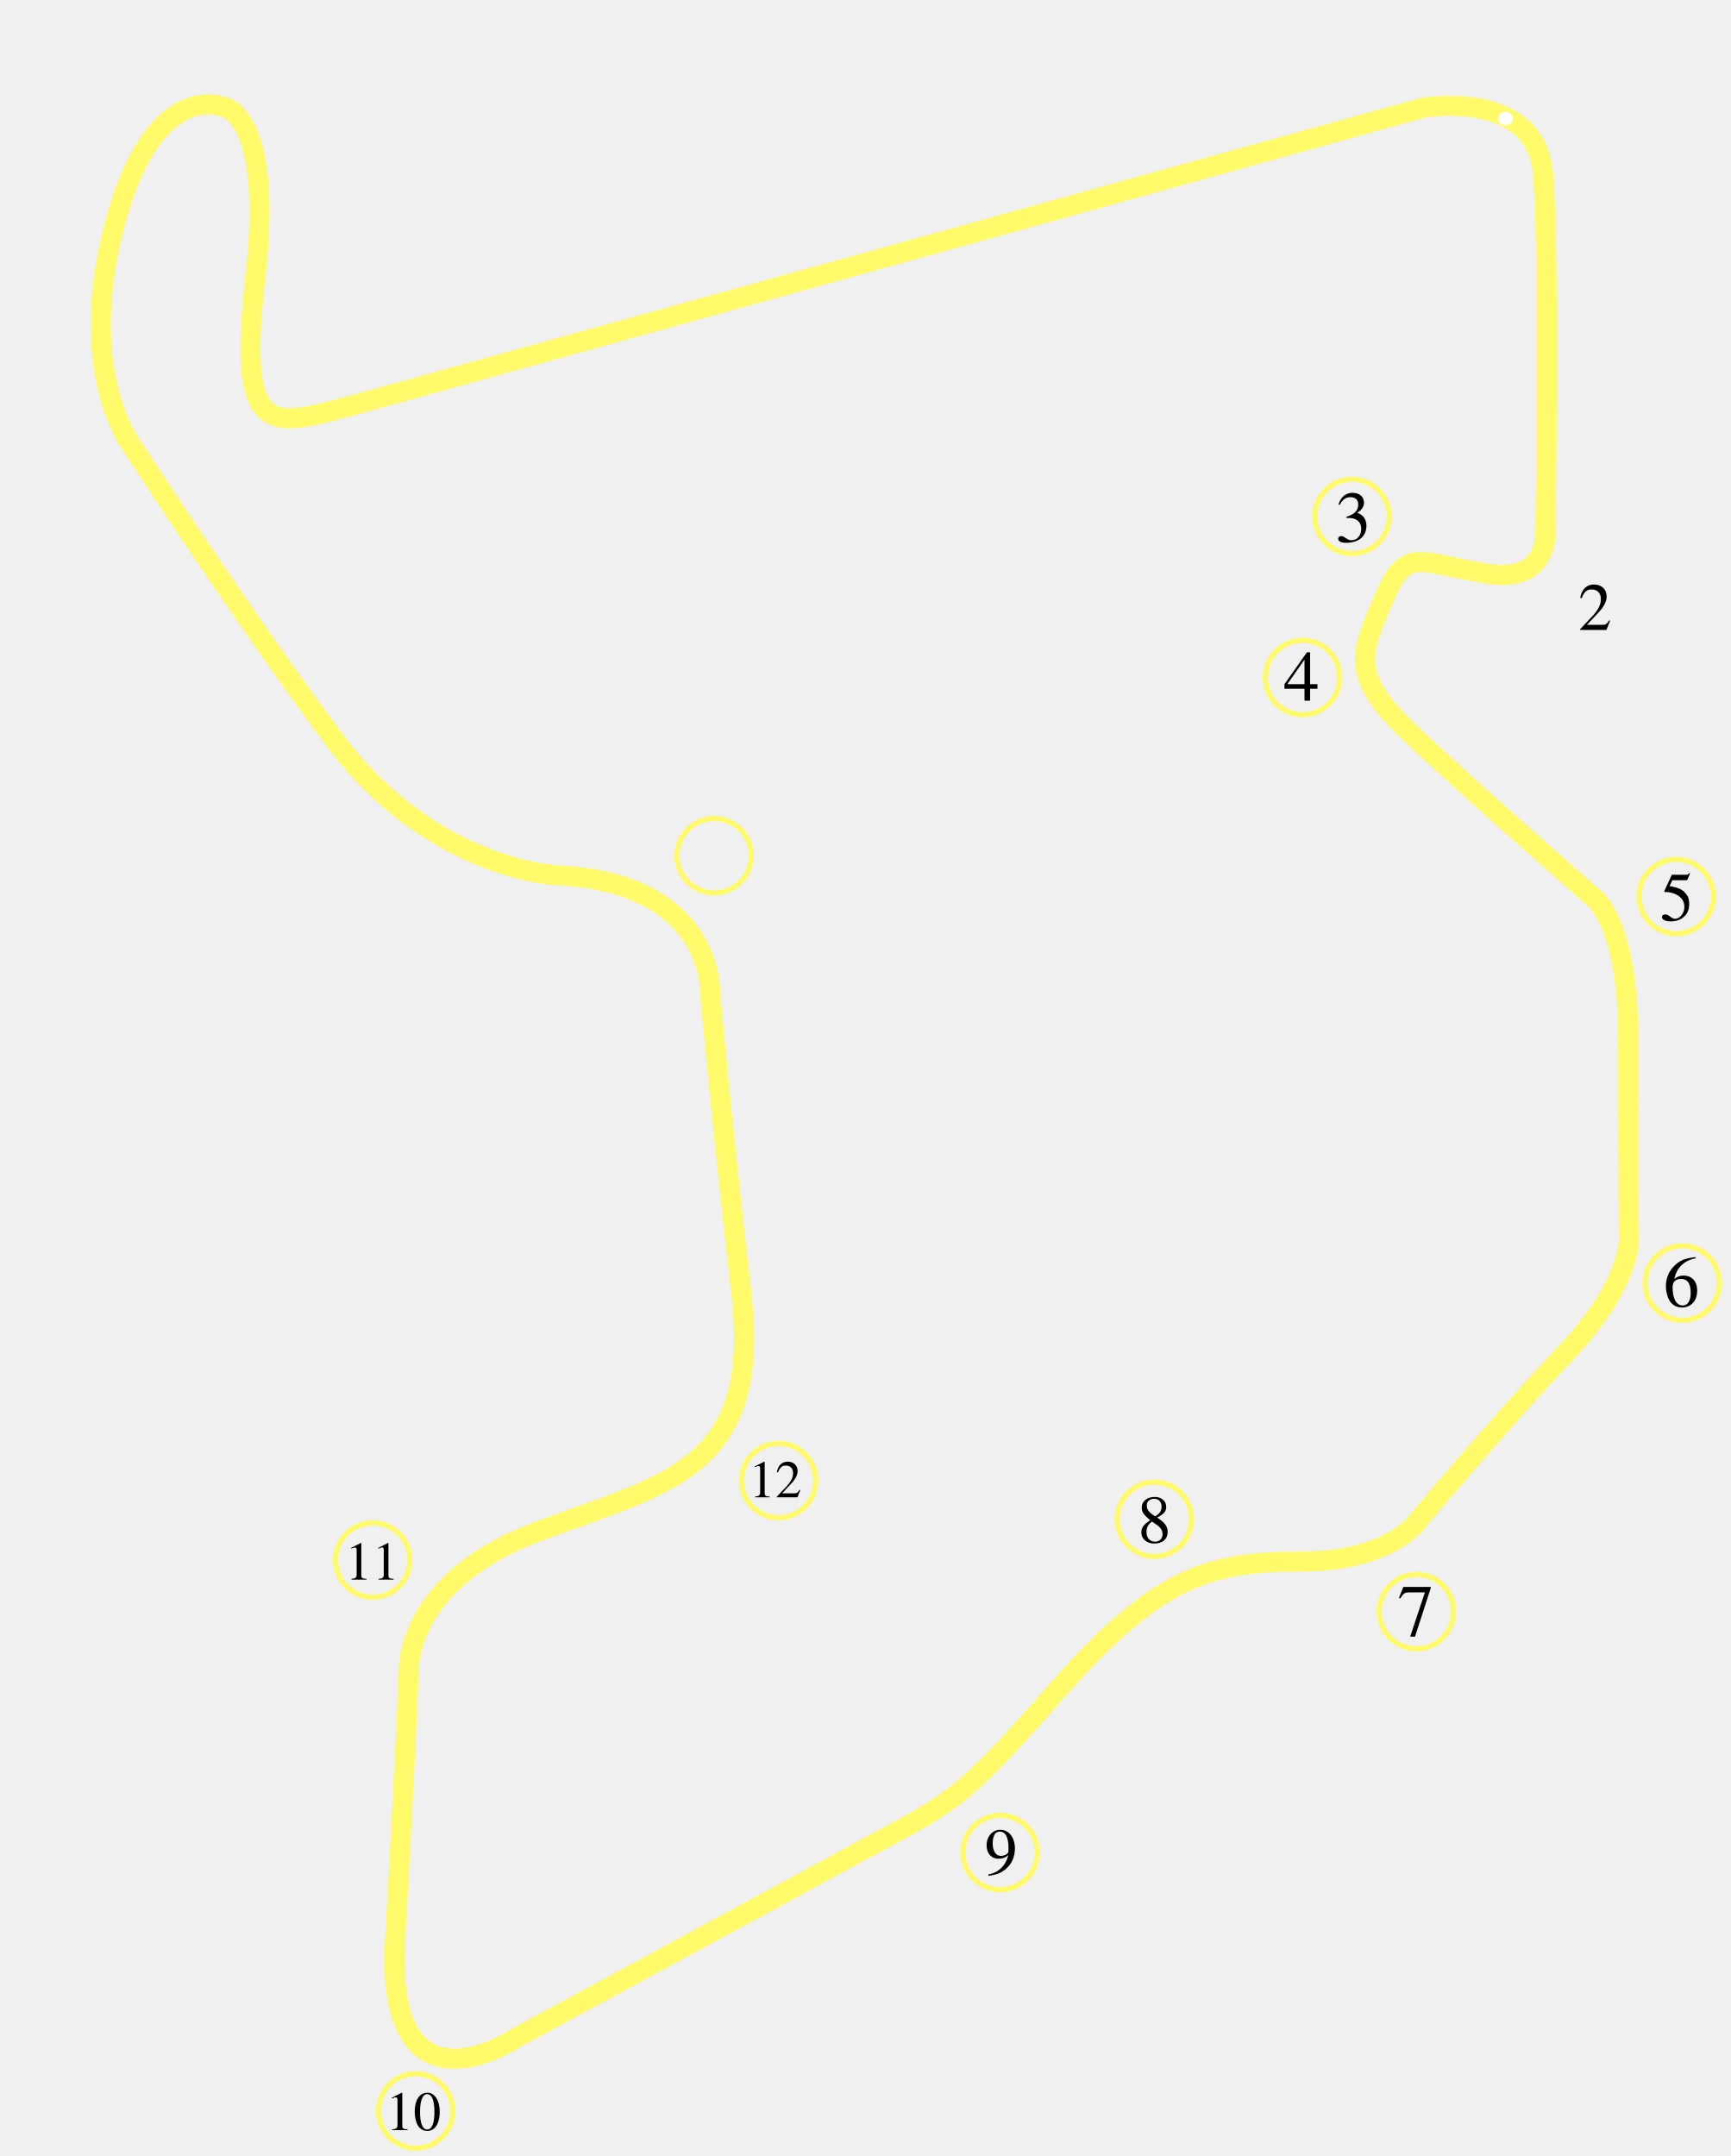
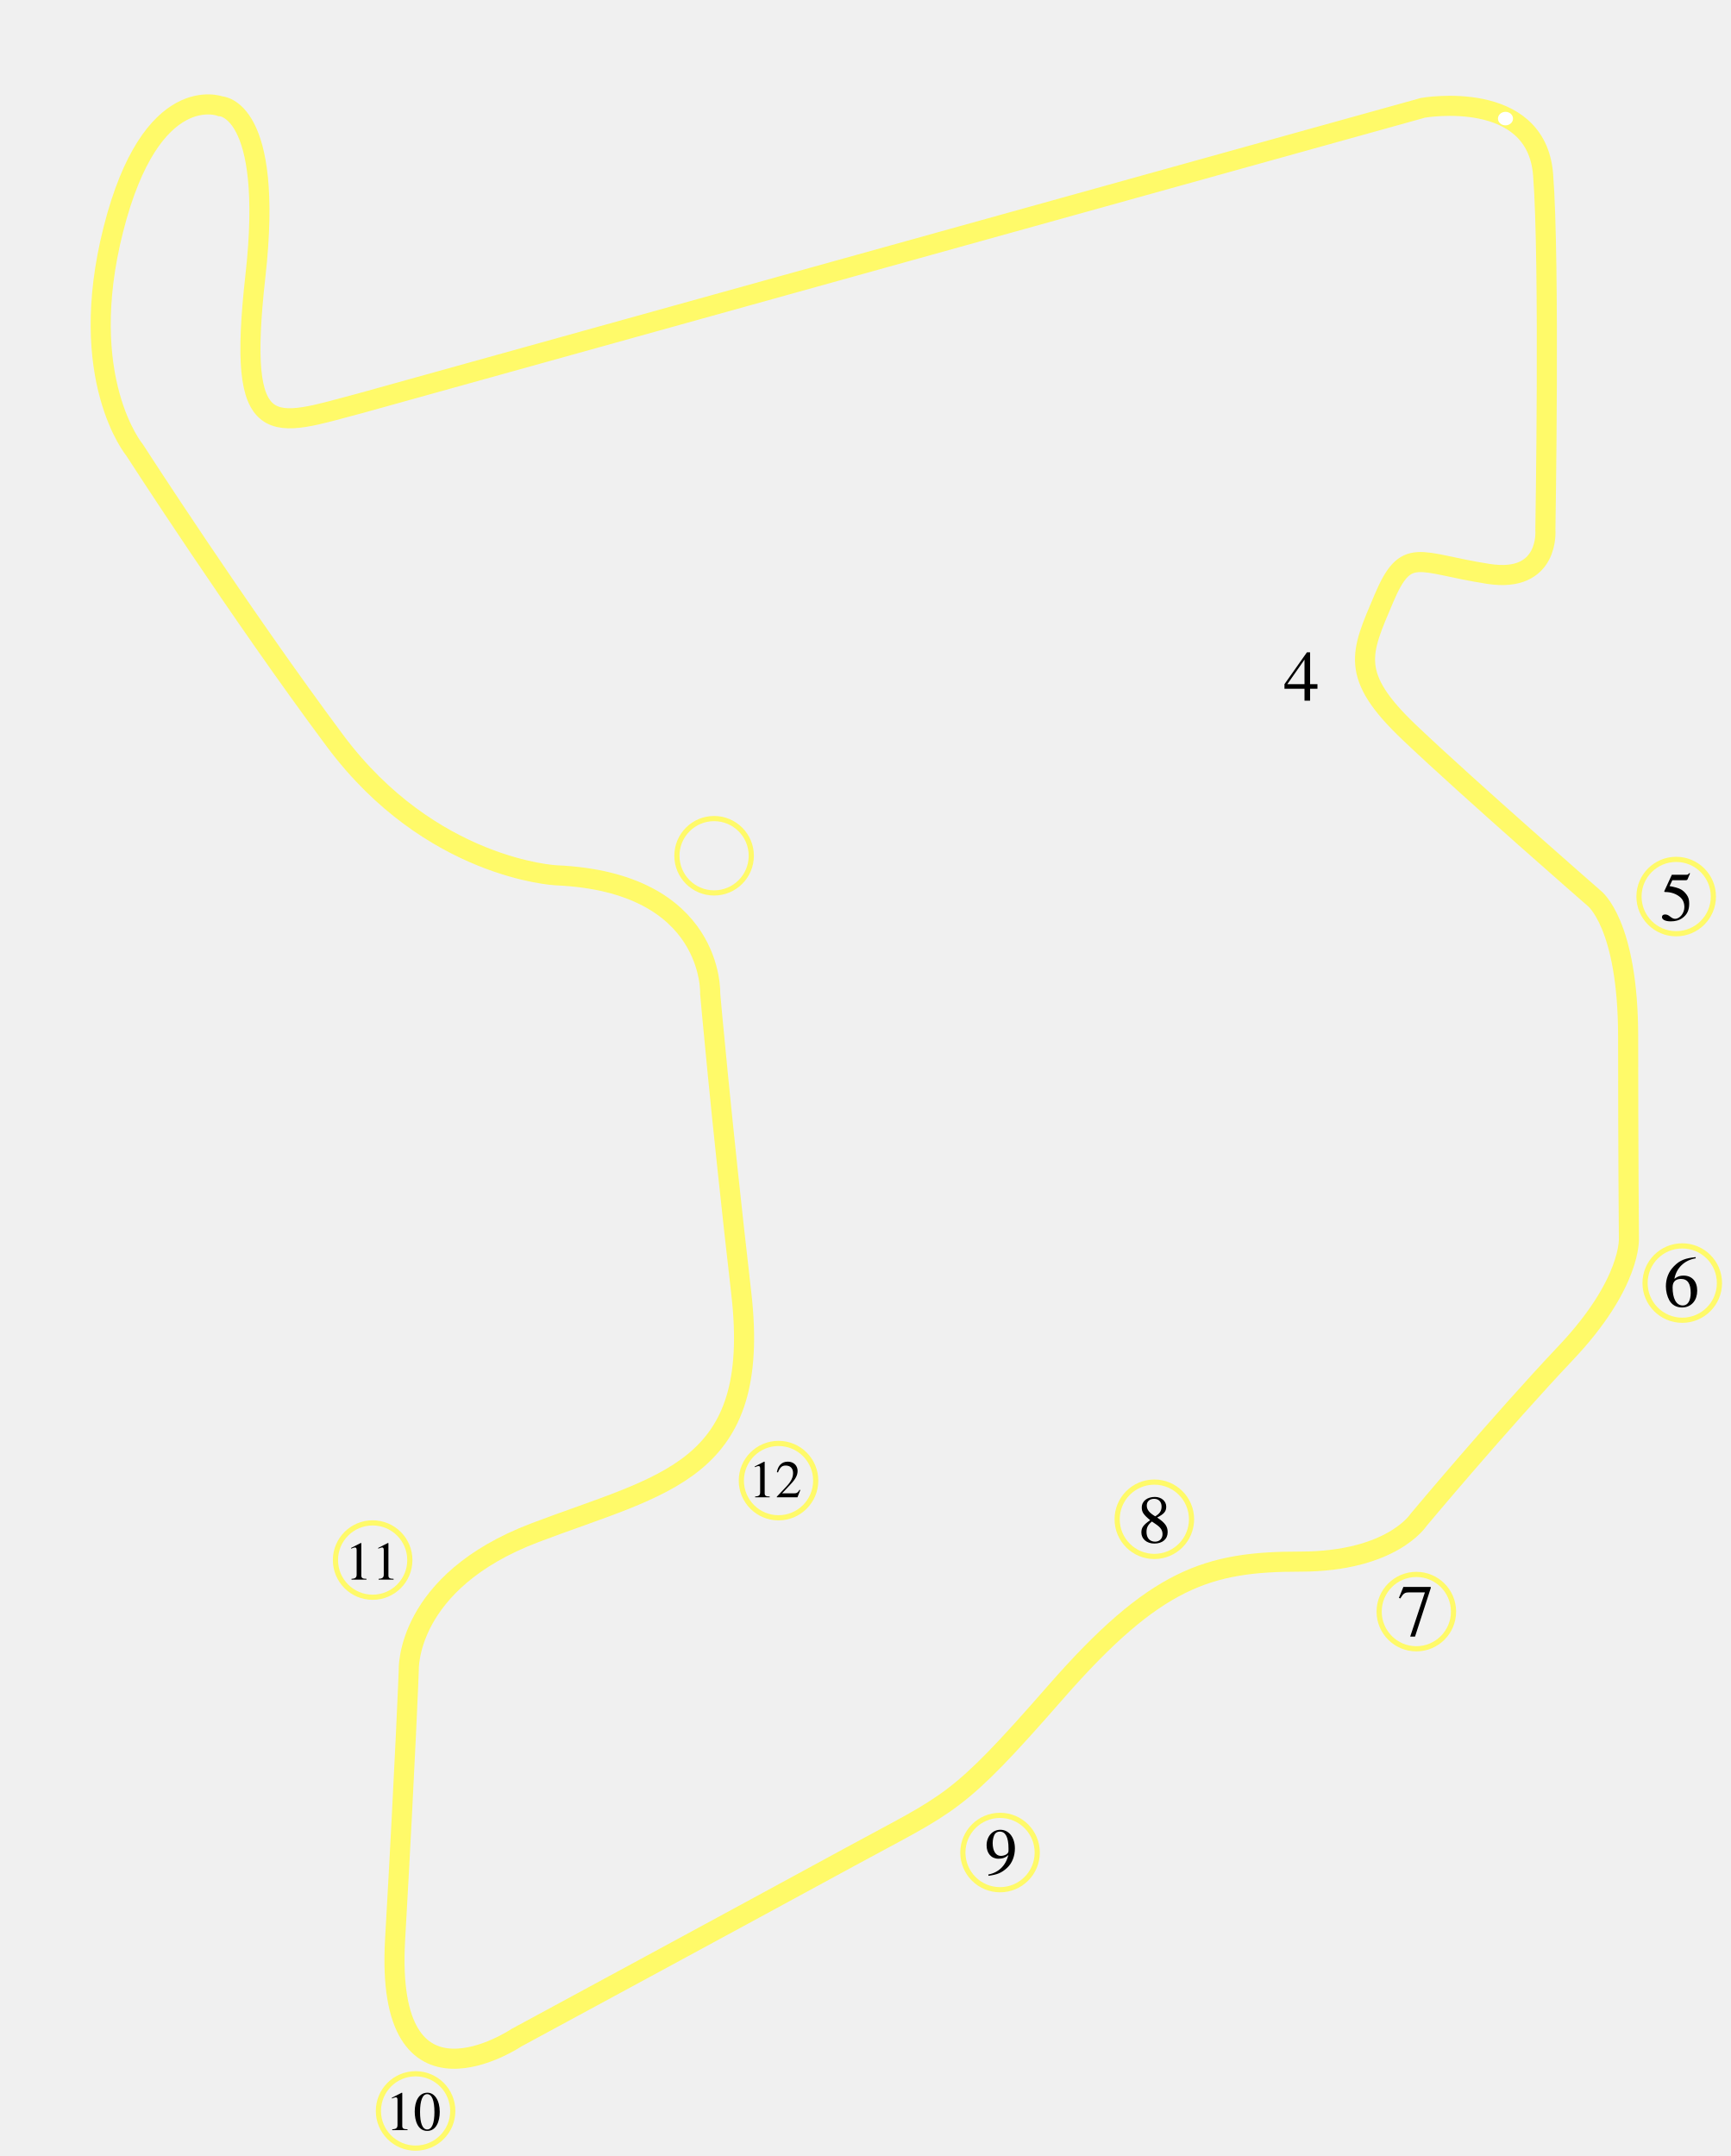
<svg xmlns="http://www.w3.org/2000/svg" width="430.862mm" height="536.701mm" viewBox="0 0 430.862 536.701" version="1.1" id="svg1">
  <defs id="defs1" />
  <g id="layer1" transform="translate(141.2875,177.0063)">
    <path id="path33" d="m -51.448,-76.664 264.394,-73.516 c 0,0 28.159,-4.914 29.86,16.631 1.701,21.545 0.567,88.446 0.567,88.446 0,0 1.17,13.329 -14.174,10.961 -17.626,-2.719 -20.411,-7.182 -26.08,6.237 -5.67,13.418 -8.693,18.899 6.426,33.262 15.119,14.363 45.924,41.199 45.924,41.199 0,0 8.504,6.237 8.504,34.585 0,28.348 0.189,50.082 0.189,50.082 0,0 0.756,11.15 -15.686,28.537 -16.442,17.387 -36.664,41.577 -36.664,41.577 0,0 -6.615,10.394 -29.482,10.394 -22.868,0 -35.908,3.969 -60.854,32.506 -24.946,28.537 -25.891,27.214 -51.216,41.01 -25.324,13.796 -82.966,44.979 -82.966,44.979 0,0 -32.884,22.112 -30.238,-24.379 2.646,-46.491 3.402,-67.091 3.402,-67.091 0,0 -0.945,-21.923 31.372,-34.207 32.317,-12.284 56.507,-15.119 51.405,-59.531 -5.103,-44.412 -7.749,-74.65 -7.749,-74.65 0,0 1.134,-27.781 -38.365,-29.482 0,0 -31.183,-1.512 -54.996,-33.451 -23.812,-31.939 -49.893,-72.382 -49.893,-72.382 0,0 -14.741,-17.765 -5.292,-54.996 9.449,-37.231 26.647,-30.616 26.647,-30.616 0,0 13.418,0.189 8.693,42.333 -4.725,42.144 4.158,37.42 26.269,31.561 z" style="display:inline;fill:none;stroke:#fffa69;stroke-width:5;stroke-linecap:butt;stroke-linejoin:miter;stroke-miterlimit:4;stroke-dasharray:none;stroke-opacity:1" />
    <path id="path19" style="font-size:4.237px;fill:#ffffff;stroke-width:0.199" d="m 235.316,-147.483 a 1.871,1.684 0 0 1 -1.871,1.684 1.871,1.684 0 0 1 -1.871,-1.684 1.871,1.684 0 0 1 1.871,-1.684 1.871,1.684 0 0 1 1.871,1.684 z" />
-     <path style="font-size:14.538px;line-height:1.25;font-family:STIX;-inkscape-font-specification:STIX;white-space:pre;stroke-width:0.681" d="m 257.942,-22.925 -0.204,-0.087 c -0.48,0.814 -0.785,0.974 -1.396,0.974 h -3.402 l 2.399,-2.559 c 1.294,-1.367 1.861,-2.457 1.861,-3.605 0,-1.439 -1.047,-2.559 -2.689,-2.559 -1.788,0 -2.719,1.192 -3.024,2.893 l 0.305,0.073 c 0.582,-1.425 1.09,-1.89 2.137,-1.89 1.236,0 2.021,0.727 2.021,2.05 0,1.236 -0.523,2.341 -1.89,3.78 l -2.588,2.748 v 0.174 h 5.684 z" id="text1017-5" transform="matrix(1.151107,0,0,1.151107,-37.44228,3.905695)" />
-     <path id="path960-1" style="display:inline;fill:none;stroke:#fffa69;stroke-width:1.288" d="m 204.473,-48.438 a 9.257,9.257 0 0 1 -9.257,9.257 9.257,9.257 0 0 1 -9.257,-9.257 9.257,9.257 0 0 1 9.257,-9.257 9.257,9.257 0 0 1 9.257,9.257 z" />
-     <path style="font-size:18.035px;line-height:1.25;font-family:STIX;-inkscape-font-specification:STIX;stroke-width:0.845" d="m 192.162,-51.331 c 0.739,-1.335 1.569,-1.912 2.687,-1.912 1.19,0 1.948,0.613 1.948,1.84 0,1.1 -0.577,1.912 -1.461,2.417 -0.361,0.216 -0.83,0.415 -1.515,0.649 v 0.252 c 1.028,0 1.443,0.054 1.84,0.18 1.244,0.361 1.876,1.244 1.876,2.615 0,1.533 -1.01,2.759 -2.345,2.759 -0.505,0 -0.884,-0.09 -1.551,-0.559 -0.505,-0.361 -0.794,-0.469 -1.1,-0.469 -0.415,0 -0.739,0.271 -0.739,0.649 0,0.649 0.703,1.028 2.02,1.028 1.605,0 3.318,-0.523 4.184,-1.677 0.523,-0.685 0.83,-1.569 0.83,-2.525 0,-0.938 -0.289,-1.767 -0.794,-2.327 -0.379,-0.397 -0.703,-0.613 -1.497,-0.956 1.208,-0.721 1.677,-1.623 1.677,-2.489 0,-1.479 -1.136,-2.471 -2.813,-2.471 -1.876,0 -3.012,1.208 -3.535,2.922 z" id="text1017-7" />
-     <path id="path960-3" style="display:inline;fill:none;stroke:#fffa69;stroke-width:1.288" d="m 192.179,-8.347 a 9.257,9.257 0 0 1 -9.257,9.257 9.257,9.257 0 0 1 -9.257,-9.257 9.257,9.257 0 0 1 9.257,-9.257 9.257,9.257 0 0 1 9.257,9.257 z" />
    <path style="font-size:17.816px;line-height:1.25;font-family:STIX;-inkscape-font-specification:STIX;stroke-width:0.835" d="m 186.642,-5.555 v -1.14 h -1.835 v -7.928 h -0.784 l -5.594,7.928 v 1.14 h 4.989 v 2.975 h 1.39 v -2.975 z m -3.225,-1.14 h -4.276 l 4.276,-6.111 z" id="text1017-4" />
    <path id="path960-38" style="display:inline;fill:none;stroke:#fffa69;stroke-width:1.288" d="m 285.189,46.176 a 9.257,9.257 0 0 1 -9.257,9.257 9.257,9.257 0 0 1 -9.257,-9.257 9.257,9.257 0 0 1 9.257,-9.257 9.257,9.257 0 0 1 9.257,9.257 z" />
    <path style="font-size:14.538px;line-height:1.25;font-family:STIX;-inkscape-font-specification:STIX;white-space:pre;stroke-width:0.681" d="m 277.731,41.329 -0.131,-0.102 c -0.233,0.305 -0.363,0.378 -0.698,0.378 h -3.009 l -1.585,3.445 c 0,0 -0.015,0.044 -0.015,0.073 0,0.087 0.044,0.116 0.174,0.116 1.396,0 2.413,0.465 3.097,1.018 0.654,0.523 0.974,1.25 0.974,2.181 0,1.25 -0.945,2.457 -1.963,2.457 -0.291,0 -0.625,-0.131 -1.032,-0.465 -0.465,-0.378 -0.741,-0.451 -1.076,-0.451 -0.407,0 -0.654,0.189 -0.654,0.552 0,0.552 0.756,0.901 1.846,0.901 0.989,0 1.788,-0.218 2.471,-0.712 0.989,-0.727 1.425,-1.628 1.425,-3.024 0,-0.77 -0.131,-1.323 -0.509,-1.846 -0.829,-1.148 -1.556,-1.468 -3.634,-1.861 l 0.582,-1.236 h 2.82 c 0.233,0 0.349,-0.087 0.393,-0.189 z" id="text1017-3" transform="matrix(1.18006,0,0,1.18006,-48.36179,-8.342188)" />
    <g id="g16" transform="translate(-2.231364)">
      <path id="path960-5" style="display:inline;fill:none;stroke:#fffa69;stroke-width:1.288" d="m 288.931,142.393 a 9.257,9.257 0 0 1 -9.257,9.257 9.257,9.257 0 0 1 -9.257,-9.257 9.257,9.257 0 0 1 9.257,-9.257 9.257,9.257 0 0 1 9.257,9.257 z" />
      <path style="font-size:17.959px;line-height:1.25;font-family:STIX;-inkscape-font-specification:STIX;stroke-width:0.842" d="m 282.999,135.937 c -2.478,0.269 -3.897,0.7 -5.442,2.317 -1.275,1.311 -1.958,3.017 -1.958,4.957 0,1.257 0.341,2.532 0.844,3.448 0.629,1.149 1.76,1.814 3.179,1.814 1.185,0 2.191,-0.485 2.856,-1.311 0.593,-0.718 0.916,-1.724 0.916,-2.874 0,-2.317 -1.293,-3.754 -3.394,-3.754 -0.79,0 -1.401,0.126 -2.281,0.808 0.485,-2.712 2.496,-4.651 5.316,-5.118 z m -1.221,8.908 c 0,1.832 -0.664,3.125 -1.958,3.125 -1.688,0 -2.55,-1.796 -2.55,-4.526 0,-1.652 1.06,-2.083 2.083,-2.083 1.67,0 2.425,1.185 2.425,3.484 z" id="text1017-1" />
    </g>
    <path id="path960-7" style="display:inline;fill:none;stroke:#fffa69;stroke-width:1.288" d="m 220.51,224.177 a 9.257,9.257 0 0 1 -9.257,9.257 9.257,9.257 0 0 1 -9.257,-9.257 9.257,9.257 0 0 1 9.257,-9.257 9.257,9.257 0 0 1 9.257,9.257 z" />
    <path style="font-size:18.456px;line-height:1.25;font-family:STIX;-inkscape-font-specification:STIX;stroke-width:0.865" d="m 214.839,218.327 v -0.295 h -6.81 l -1.107,2.713 0.332,0.166 c 0.775,-1.255 1.089,-1.513 2.159,-1.513 h 3.968 l -3.654,11 h 1.2 z" id="text1017-6" />
    <path id="path960-71" style="display:inline;fill:none;stroke:#fffa69;stroke-width:1.288" d="m 155.296,201.192 a 9.257,9.257 0 0 1 -9.257,9.257 9.257,9.257 0 0 1 -9.257,-9.257 9.257,9.257 0 0 1 9.257,-9.257 9.257,9.257 0 0 1 9.257,9.257 z" />
    <path style="font-size:14.538px;line-height:1.25;font-family:STIX;-inkscape-font-specification:STIX;white-space:pre;stroke-width:0.681" d="m 147.94,203.992 c 0,-1.163 -0.465,-1.948 -2.253,-3.14 1.439,-0.77 1.948,-1.265 1.948,-2.355 0,-1.134 -1.003,-2.079 -2.442,-2.079 -1.614,0 -2.82,0.872 -2.82,2.268 0,0.945 0.305,1.497 1.803,2.733 -1.556,1.09 -1.89,1.657 -1.89,2.66 0,1.367 1.148,2.37 2.791,2.37 1.745,0 2.864,-0.959 2.864,-2.457 z m -1.308,-5.495 c 0,0.901 -0.378,1.512 -1.367,2.093 -1.279,-0.756 -1.817,-1.425 -1.817,-2.326 0,-0.901 0.625,-1.439 1.599,-1.439 0.989,0 1.585,0.669 1.585,1.672 z m -1.221,3.794 c 0.989,0.669 1.425,1.25 1.425,2.152 0,0.945 -0.654,1.599 -1.599,1.599 -1.105,0 -1.846,-0.756 -1.846,-2.093 0,-0.945 0.305,-1.541 1.163,-2.239 z" id="text1017-16" transform="matrix(1.157021,0,0,1.157021,-21.81665,-31.62932)" />
    <path style="display:inline;fill:none;stroke:#fffa69;stroke-width:0.681px;stroke-linecap:butt;stroke-linejoin:miter;stroke-opacity:1" d="M 89.016,262.275 Z" id="path1152" />
    <path id="path960-30" style="display:inline;fill:none;stroke:#fffa69;stroke-width:1.288" d="m 116.891,284.155 a 9.257,9.257 0 0 1 -9.257,9.257 9.257,9.257 0 0 1 -9.257,-9.257 9.257,9.257 0 0 1 9.257,-9.257 9.257,9.257 0 0 1 9.257,9.257 z" />
    <path style="font-size:16.418px;line-height:1.25;font-family:STIX;-inkscape-font-specification:STIX;stroke-width:0.77" d="m 104.764,289.945 c 2.134,-0.296 3.202,-0.69 4.597,-1.954 1.313,-1.199 1.97,-2.988 1.97,-4.876 0,-1.379 -0.394,-2.561 -1.051,-3.382 -0.64,-0.788 -1.527,-1.248 -2.578,-1.248 -1.954,0 -3.415,1.658 -3.415,3.875 0,2.003 1.182,3.333 2.955,3.333 0.969,0 1.757,-0.246 2.463,-0.936 -0.657,2.693 -2.496,4.416 -4.991,4.86 z m 4.975,-6.19 c 0,0.87 -1.199,1.231 -1.921,1.231 -1.231,0 -2.019,-1.231 -2.019,-3.185 0,-0.887 0.246,-1.855 0.575,-2.299 0.279,-0.361 0.706,-0.558 1.199,-0.558 1.428,0 2.167,1.412 2.167,4.17 z" id="text1017-0" />
    <g id="g8" transform="translate(0,-1.312567)">
      <path id="path960-88" style="display:inline;fill:none;stroke:#fffa69;stroke-width:1.288" d="m -28.586,349.794 a 9.257,9.257 0 0 1 -9.257,9.257 9.257,9.257 0 0 1 -9.257,-9.257 9.257,9.257 0 0 1 9.257,-9.257 9.257,9.257 0 0 1 9.257,9.257 z" />
      <path style="font-size:13.783px;line-height:1.25;font-family:STIX;-inkscape-font-specification:STIX;stroke-width:0.738" d="m -39.85,354.569 v -0.207 c -1.034,0 -1.309,-0.248 -1.309,-0.841 v -8.228 l -0.124,-0.041 -2.467,1.254 v 0.193 l 0.372,-0.138 c 0.248,-0.097 0.482,-0.165 0.62,-0.165 0.289,0 0.413,0.207 0.413,0.675 v 6.188 c 0,0.758 -0.289,1.047 -1.309,1.103 v 0.207 z m 8.021,-4.548 c 0,-2.825 -1.254,-4.769 -3.06,-4.769 -2.219,0 -3.17,2.247 -3.17,4.686 0,2.26 0.758,4.824 3.115,4.824 2.247,0 3.115,-2.371 3.115,-4.741 z m -1.323,0.069 c 0,2.729 -0.62,4.314 -1.792,4.314 -1.185,0 -1.792,-1.571 -1.792,-4.369 0,-2.798 0.62,-4.424 1.764,-4.424 1.213,0 1.819,1.613 1.819,4.479 z" id="text1017-68" />
    </g>
    <path id="path960-88-6" style="display:inline;fill:none;stroke:#fffa69;stroke-width:1.288" d="m -39.276,211.348 a 9.257,9.257 0 0 1 -9.257,9.257 9.257,9.257 0 0 1 -9.257,-9.257 9.257,9.257 0 0 1 9.257,-9.257 9.257,9.257 0 0 1 9.257,9.257 z" />
    <path style="font-size:13.497px;line-height:1.25;font-family:STIX;-inkscape-font-specification:STIX;stroke-width:0.723" d="m -50.071,216.215 v -0.202 c -1.012,0 -1.282,-0.243 -1.282,-0.823 v -8.058 l -0.121,-0.041 -2.416,1.228 v 0.189 l 0.364,-0.135 c 0.243,-0.095 0.472,-0.162 0.607,-0.162 0.283,0 0.405,0.202 0.405,0.661 v 6.06 c 0,0.742 -0.283,1.026 -1.282,1.08 v 0.202 z m 6.749,0 v -0.202 c -1.012,0 -1.282,-0.243 -1.282,-0.823 v -8.058 l -0.121,-0.041 -2.416,1.228 v 0.189 l 0.364,-0.135 c 0.243,-0.095 0.472,-0.162 0.607,-0.162 0.283,0 0.405,0.202 0.405,0.661 v 6.06 c 0,0.742 -0.283,1.026 -1.282,1.08 v 0.202 z" id="text1017-68-5" />
    <path id="path960-88-4" style="display:inline;fill:none;stroke:#fffa69;stroke-width:1.288;filter:url(#filter1053)" d="m 61.751,191.57 a 9.257,9.257 0 0 1 -9.257,9.257 9.257,9.257 0 0 1 -9.257,-9.257 9.257,9.257 0 0 1 9.257,-9.257 9.257,9.257 0 0 1 9.257,9.257 z" />
    <path style="font-size:13.132px;line-height:1.25;font-family:STIX;-inkscape-font-specification:STIX;stroke-width:0.704" d="M 50.297,195.726 V 195.529 c -0.985,0 -1.248,-0.236 -1.248,-0.801 v -7.84 l -0.118,-0.039 -2.351,1.195 v 0.184 l 0.355,-0.131 c 0.236,-0.092 0.46,-0.158 0.591,-0.158 0.276,0 0.394,0.197 0.394,0.643 v 5.896 c 0,0.722 -0.276,0.998 -1.248,1.051 v 0.197 z m 7.617,-1.799 -0.184,-0.079 c -0.433,0.735 -0.709,0.88 -1.261,0.88 h -3.073 l 2.167,-2.311 c 1.169,-1.234 1.681,-2.219 1.681,-3.257 0,-1.3 -0.946,-2.311 -2.429,-2.311 -1.615,0 -2.456,1.077 -2.732,2.613 l 0.276,0.066 c 0.525,-1.287 0.985,-1.707 1.93,-1.707 1.116,0 1.825,0.657 1.825,1.852 0,1.116 -0.473,2.114 -1.707,3.414 l -2.338,2.482 v 0.158 h 5.135 z" id="text1017-68-2" />
    <path id="path960-88-7" style="display:inline;fill:none;stroke:#fffa69;stroke-width:1.288;filter:url(#filter1053)" d="m 45.715,36.019 a 9.257,9.257 0 0 1 -9.257,9.257 9.257,9.257 0 0 1 -9.257,-9.257 9.257,9.257 0 0 1 9.257,-9.257 9.257,9.257 0 0 1 9.257,9.257 z" />
  </g>
</svg>
